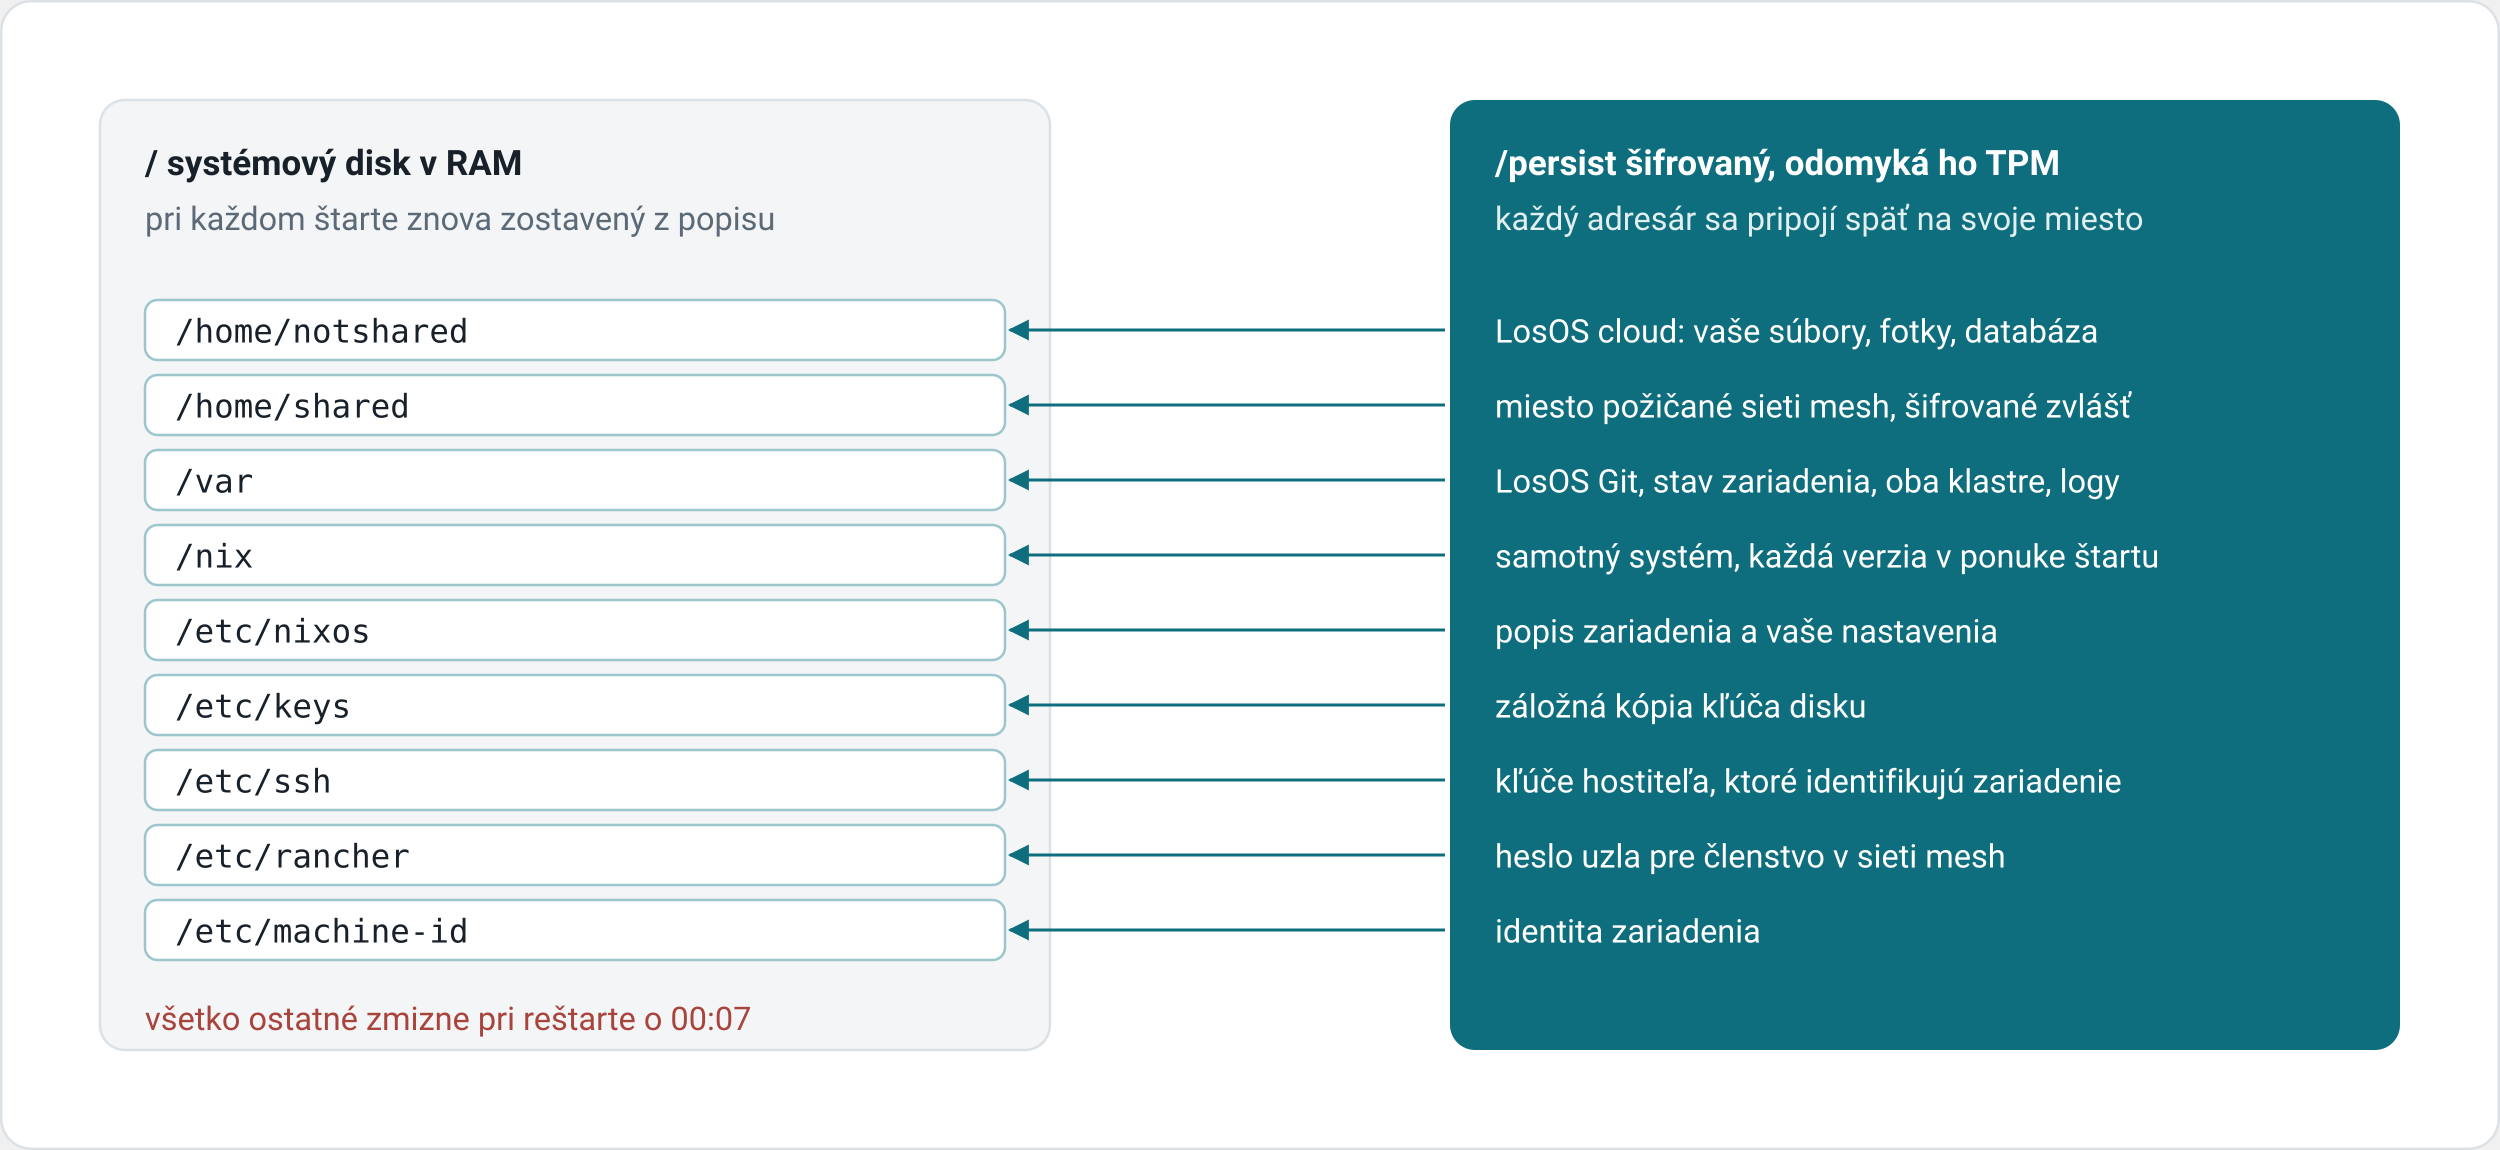
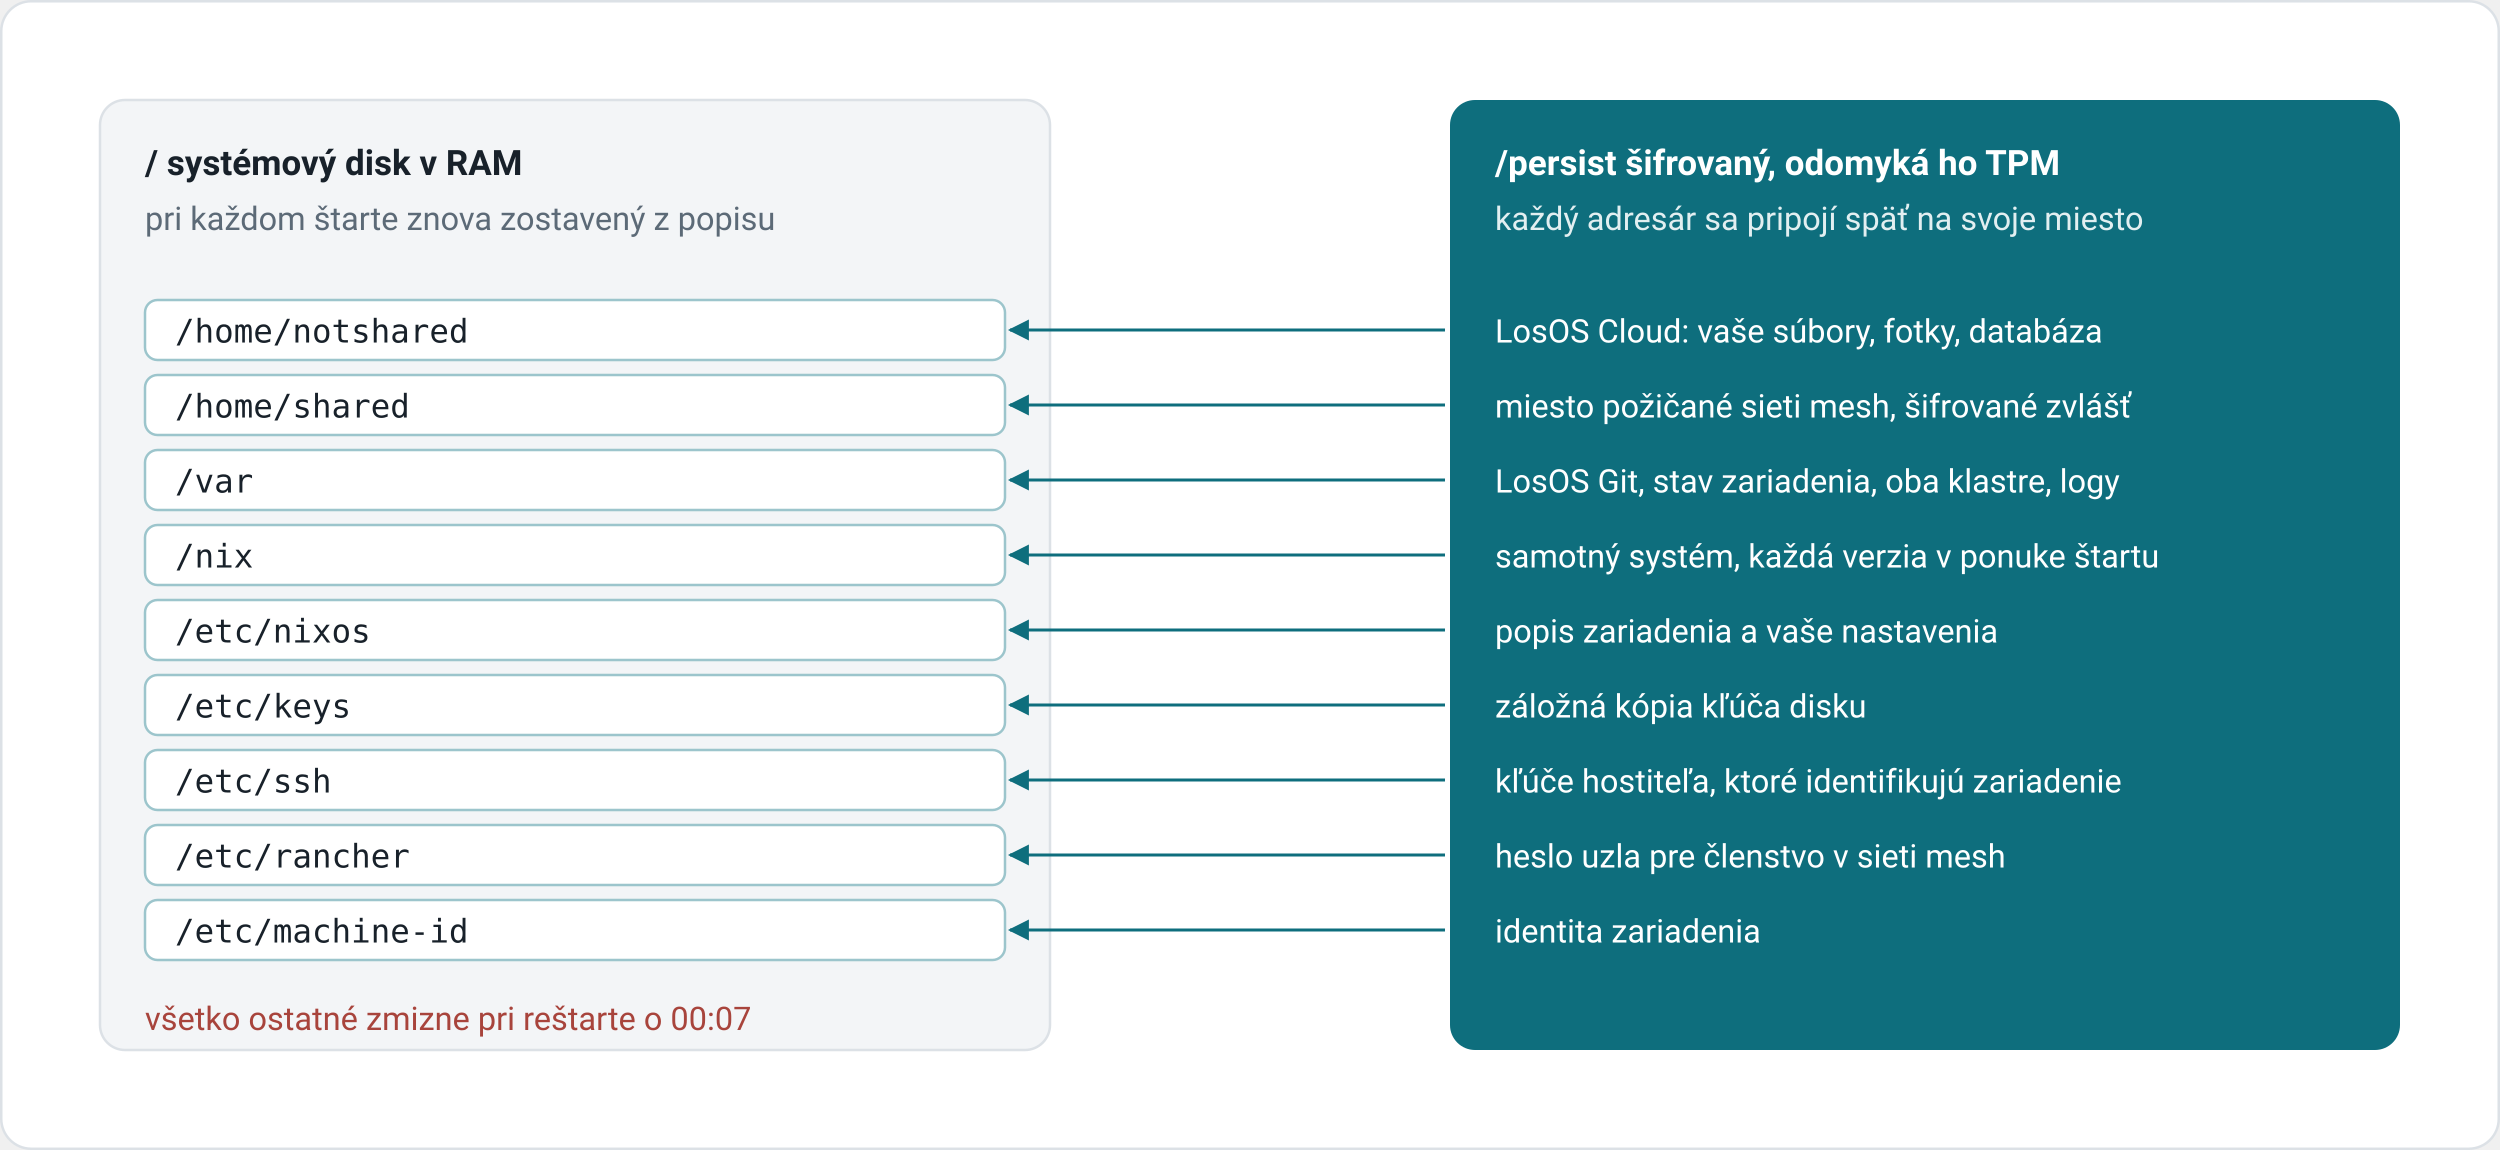
<svg xmlns="http://www.w3.org/2000/svg" xml:lang="sk" width="1000" height="460" viewBox="0 0 1000 460" font-family="system-ui, -apple-system, 'Segoe UI', Roboto, 'DejaVu Sans', sans-serif" font-size="14" fill="#18212a">
  <defs>
    <marker id="ac" viewBox="0 0 10 10" refX="9" refY="5" markerWidth="7" markerHeight="7" orient="auto-start-reverse">
      <path d="M0 0L10 5L0 10z" fill="#0e6e7d" />
    </marker>
  </defs>
  <rect x="0.5" y="0.5" width="999" height="459" rx="12" fill="#ffffff" stroke="#dce1e6" />
  <rect x="40" y="40" width="380" height="380" rx="10" fill="#f3f5f7" stroke="#dce1e6" />
  <text x="58" y="70" font-weight="650">/   systémový disk v RAM</text>
  <text x="58" y="92" fill="#5c6a77" font-size="13">pri každom štarte znova zostavený z popisu</text>
  <rect x="58" y="120" width="344" height="24" rx="5" fill="#ffffff" stroke="#9cc5cc" />
  <text x="70" y="137" font-size="13" font-family="ui-monospace, 'SFMono-Regular', Menlo, Consolas, monospace">/home/notshared</text>
  <line x1="404" y1="132" x2="578" y2="132" stroke="#0e6e7d" stroke-width="1.2" marker-start="url(#ac)" />
  <rect x="58" y="150" width="344" height="24" rx="5" fill="#ffffff" stroke="#9cc5cc" />
  <text x="70" y="167" font-size="13" font-family="ui-monospace, 'SFMono-Regular', Menlo, Consolas, monospace">/home/shared</text>
  <line x1="404" y1="162" x2="578" y2="162" stroke="#0e6e7d" stroke-width="1.2" marker-start="url(#ac)" />
  <rect x="58" y="180" width="344" height="24" rx="5" fill="#ffffff" stroke="#9cc5cc" />
  <text x="70" y="197" font-size="13" font-family="ui-monospace, 'SFMono-Regular', Menlo, Consolas, monospace">/var</text>
  <line x1="404" y1="192" x2="578" y2="192" stroke="#0e6e7d" stroke-width="1.2" marker-start="url(#ac)" />
  <rect x="58" y="210" width="344" height="24" rx="5" fill="#ffffff" stroke="#9cc5cc" />
  <text x="70" y="227" font-size="13" font-family="ui-monospace, 'SFMono-Regular', Menlo, Consolas, monospace">/nix</text>
  <line x1="404" y1="222" x2="578" y2="222" stroke="#0e6e7d" stroke-width="1.2" marker-start="url(#ac)" />
  <rect x="58" y="240" width="344" height="24" rx="5" fill="#ffffff" stroke="#9cc5cc" />
  <text x="70" y="257" font-size="13" font-family="ui-monospace, 'SFMono-Regular', Menlo, Consolas, monospace">/etc/nixos</text>
  <line x1="404" y1="252" x2="578" y2="252" stroke="#0e6e7d" stroke-width="1.2" marker-start="url(#ac)" />
  <rect x="58" y="270" width="344" height="24" rx="5" fill="#ffffff" stroke="#9cc5cc" />
  <text x="70" y="287" font-size="13" font-family="ui-monospace, 'SFMono-Regular', Menlo, Consolas, monospace">/etc/keys</text>
  <line x1="404" y1="282" x2="578" y2="282" stroke="#0e6e7d" stroke-width="1.2" marker-start="url(#ac)" />
  <rect x="58" y="300" width="344" height="24" rx="5" fill="#ffffff" stroke="#9cc5cc" />
  <text x="70" y="317" font-size="13" font-family="ui-monospace, 'SFMono-Regular', Menlo, Consolas, monospace">/etc/ssh</text>
  <line x1="404" y1="312" x2="578" y2="312" stroke="#0e6e7d" stroke-width="1.2" marker-start="url(#ac)" />
  <rect x="58" y="330" width="344" height="24" rx="5" fill="#ffffff" stroke="#9cc5cc" />
  <text x="70" y="347" font-size="13" font-family="ui-monospace, 'SFMono-Regular', Menlo, Consolas, monospace">/etc/rancher</text>
  <line x1="404" y1="342" x2="578" y2="342" stroke="#0e6e7d" stroke-width="1.2" marker-start="url(#ac)" />
  <rect x="58" y="360" width="344" height="24" rx="5" fill="#ffffff" stroke="#9cc5cc" />
  <text x="70" y="377" font-size="13" font-family="ui-monospace, 'SFMono-Regular', Menlo, Consolas, monospace">/etc/machine-id</text>
  <line x1="404" y1="372" x2="578" y2="372" stroke="#0e6e7d" stroke-width="1.2" marker-start="url(#ac)" />
  <text x="58" y="412" fill="#a8443c" font-size="13">všetko ostatné zmizne pri reštarte o 00:07</text>
  <rect x="580" y="40" width="380" height="380" rx="10" fill="#0e6e7d" />
  <text x="598" y="70" font-weight="650" fill="#ffffff">/persist   šifrovaný, odomyká ho TPM</text>
  <text x="598" y="92" fill="#e2eff1" font-size="13">každý adresár sa pripojí späť na svoje miesto</text>
-   <text x="598" y="137" font-size="13" fill="#ffffff">LosOS cloud: vaše súbory, fotky, databáza</text>
+   <text x="598" y="137" font-size="13" fill="#ffffff">LosOS Cloud: vaše súbory, fotky, databáza</text>
  <text x="598" y="167" font-size="13" fill="#ffffff">miesto požičané sieti mesh, šifrované zvlášť</text>
  <text x="598" y="197" font-size="13" fill="#ffffff">LosOS Git, stav zariadenia, oba klastre, logy</text>
  <text x="598" y="227" font-size="13" fill="#ffffff">samotný systém, každá verzia v ponuke štartu</text>
  <text x="598" y="257" font-size="13" fill="#ffffff">popis zariadenia a vaše nastavenia</text>
  <text x="598" y="287" font-size="13" fill="#ffffff">záložná kópia kľúča disku</text>
  <text x="598" y="317" font-size="13" fill="#ffffff">kľúče hostiteľa, ktoré identifikujú zariadenie</text>
  <text x="598" y="347" font-size="13" fill="#ffffff">heslo uzla pre členstvo v sieti mesh</text>
  <text x="598" y="377" font-size="13" fill="#ffffff">identita zariadenia</text>
</svg>
